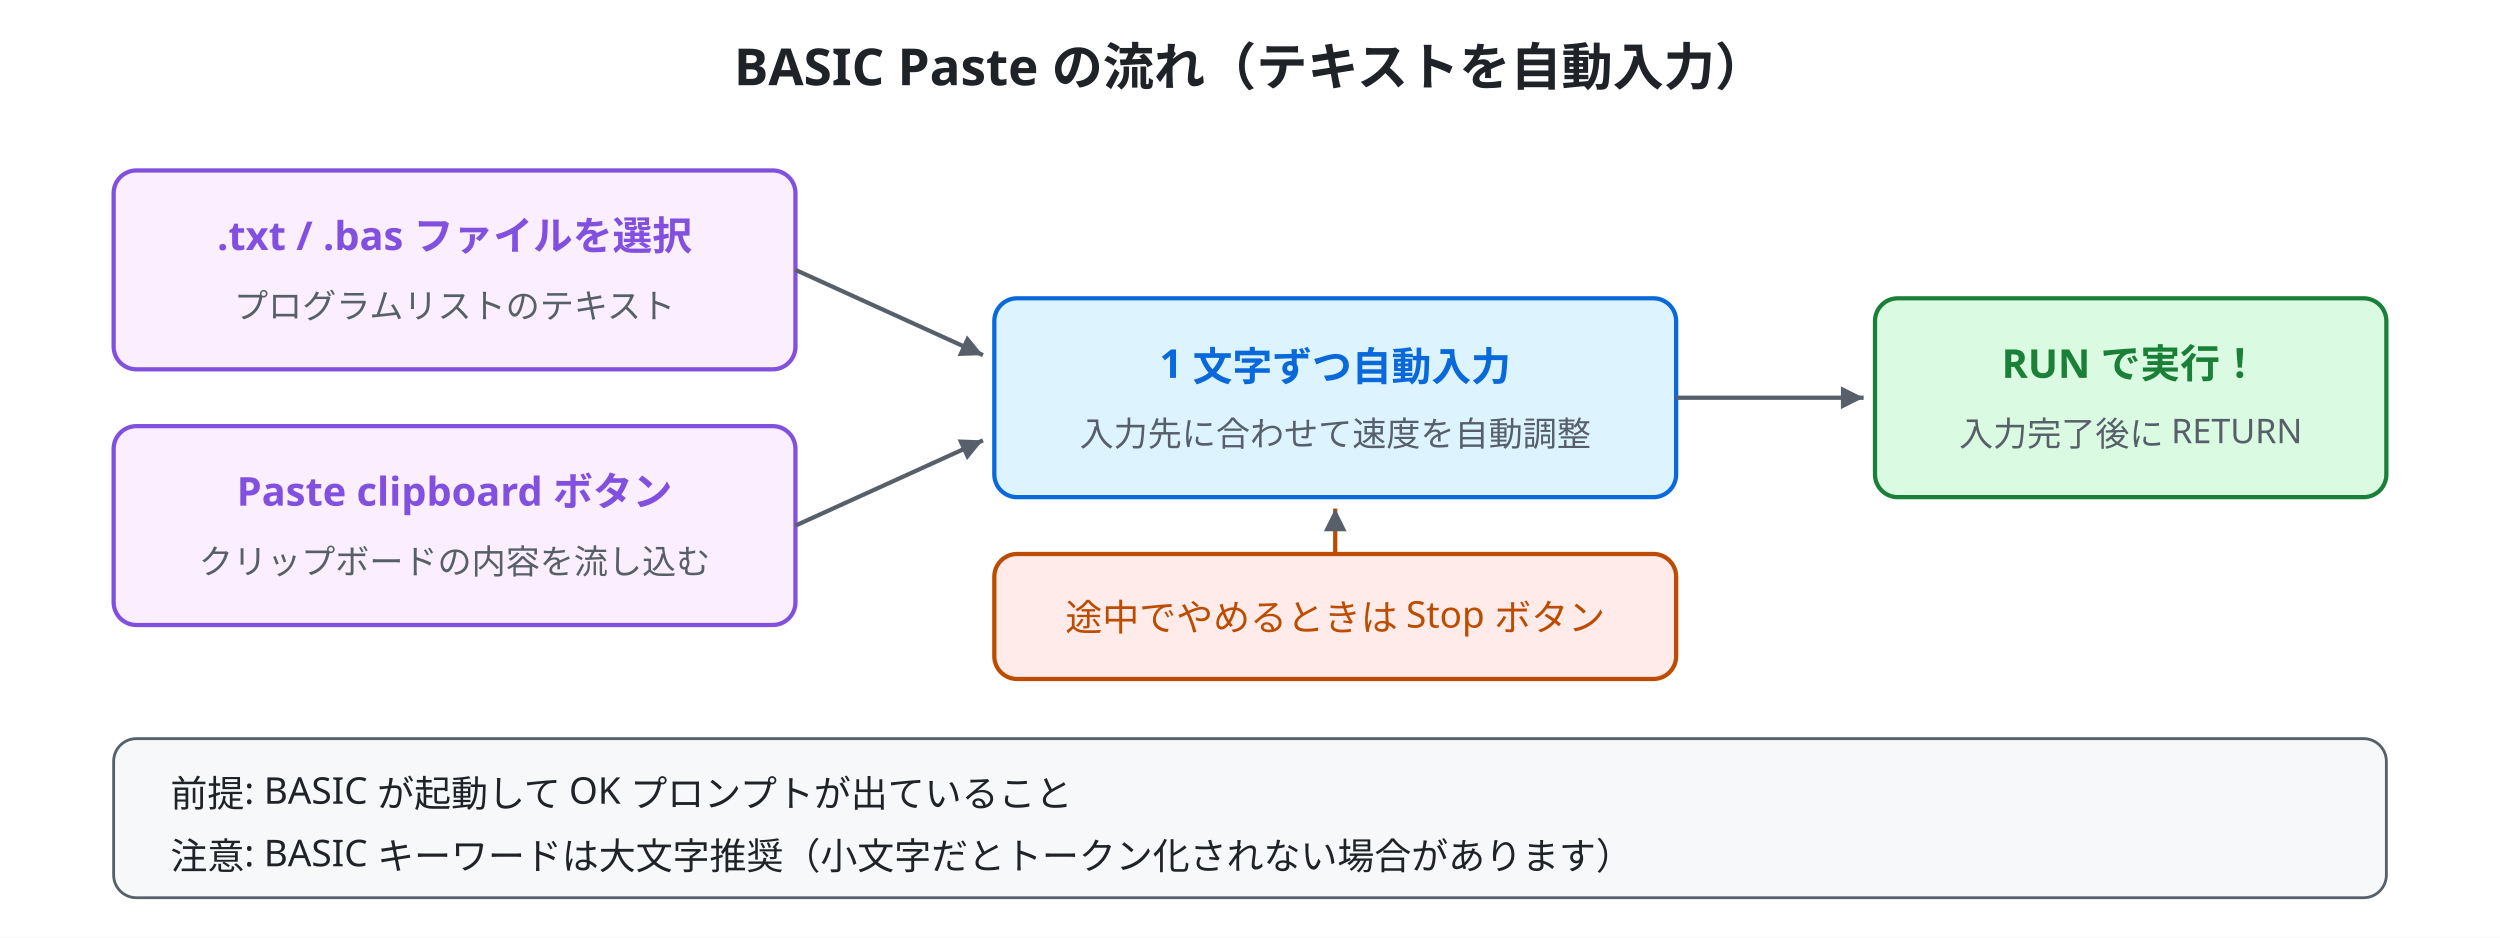
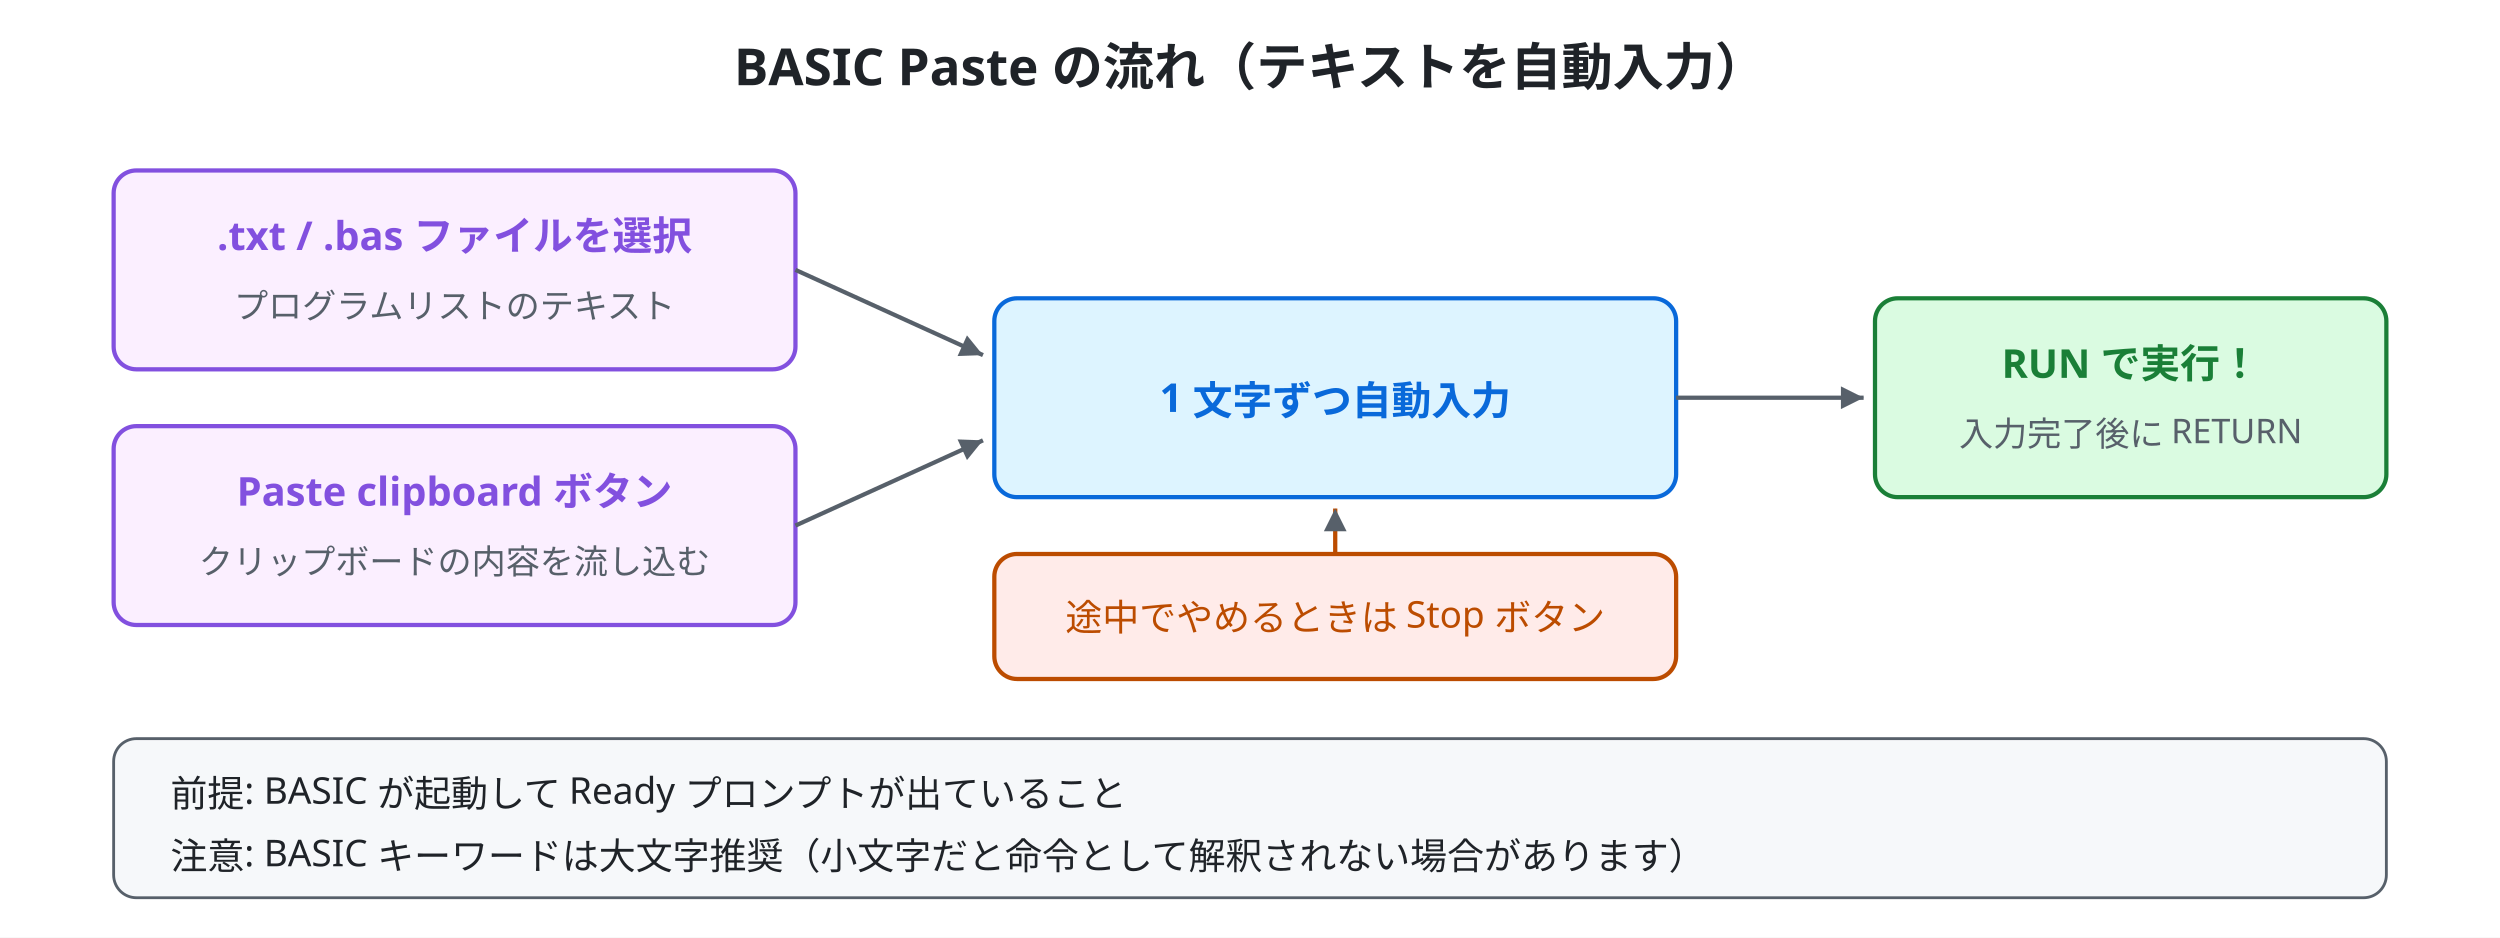
<svg xmlns="http://www.w3.org/2000/svg" viewBox="0 0 880 330" width="880" height="330">
  <defs>
    <marker id="ah" markerWidth="10" markerHeight="10" refX="8" refY="4" orient="auto" markerUnits="userSpaceOnUse">
      <path d="M0,0 L8,4 L0,8 z" fill="#57606a" />
    </marker>
  </defs>
  <rect x="0" y="0" width="880" height="330" fill="#ffffff" />
  <text x="440" y="30" font-family="sans-serif" font-size="18" font-weight="bold" fill="#1f2328" text-anchor="middle">BASIC Paste の流れ（テキストを自動入力）</text>
  <rect x="40" y="60" width="240" height="70" rx="8" fill="#fbefff" stroke="#8250df" stroke-width="1.5" />
  <text x="160" y="88" font-family="sans-serif" font-size="14" font-weight="bold" fill="#8250df" text-anchor="middle">.txt / .bas ファイルを選択</text>
  <text x="160" y="112" font-family="sans-serif" font-size="12" fill="#57606a" text-anchor="middle">プログラムリストのテキスト</text>
  <rect x="40" y="150" width="240" height="70" rx="8" fill="#fbefff" stroke="#8250df" stroke-width="1.5" />
  <text x="160" y="178" font-family="sans-serif" font-size="14" font-weight="bold" fill="#8250df" text-anchor="middle">Paste clipboard ボタン</text>
  <text x="160" y="202" font-family="sans-serif" font-size="12" fill="#57606a" text-anchor="middle">クリップボードの内容を流し込む</text>
  <line x1="280" y1="95" x2="346" y2="125" stroke="#57606a" stroke-width="1.5" marker-end="url(#ah)" />
  <line x1="280" y1="185" x2="346" y2="155" stroke="#57606a" stroke-width="1.5" marker-end="url(#ah)" />
  <rect x="350" y="105" width="240" height="70" rx="8" fill="#ddf4ff" stroke="#0969da" stroke-width="1.5" />
-   <text x="470" y="133" font-family="sans-serif" font-size="14" font-weight="bold" fill="#0969da" text-anchor="middle">1 文字ずつ自動入力</text>
-   <text x="470" y="157" font-family="sans-serif" font-size="12" fill="#57606a" text-anchor="middle">入力先に合わせて速度を自動調整</text>
+   <text x="470" y="145" font-family="sans-serif" font-size="14" font-weight="bold" fill="#0969da" text-anchor="middle">1 文字ずつ自動入力</text>
  <line x1="590" y1="140" x2="656" y2="140" stroke="#57606a" stroke-width="1.5" marker-end="url(#ah)" />
  <rect x="660" y="105" width="180" height="70" rx="8" fill="#dafbe1" stroke="#1a7f37" stroke-width="1.5" />
  <text x="750" y="133" font-family="sans-serif" font-size="14" font-weight="bold" fill="#1a7f37" text-anchor="middle">RUN で実行！</text>
  <text x="750" y="157" font-family="sans-serif" font-size="12" fill="#57606a" text-anchor="middle">入力完了後に RETURN</text>
  <rect x="350" y="195" width="240" height="44" rx="8" fill="#ffebe9" stroke="#bc4c00" stroke-width="1.5" />
  <text x="470" y="222" font-family="sans-serif" font-size="13" fill="#bc4c00" text-anchor="middle">途中でやめるときは Stop ボタン</text>
  <line x1="470" y1="195" x2="470" y2="179" stroke="#bc4c00" stroke-width="1.5" marker-end="url(#ah)" />
  <rect x="40" y="260" width="800" height="56" rx="8" fill="#f6f8fa" stroke="#57606a" />
-   <text x="60" y="284" font-family="sans-serif" font-size="13" fill="#1f2328">前提: BASIC が起動して OK プロンプトが出ていること</text>
-   <text x="60" y="306" font-family="sans-serif" font-size="13" fill="#1f2328">注意: BASIC キーワードは大文字推奨（小文字だとトークン化されない場合があります）</text>
+   <text x="60" y="284" font-family="sans-serif" font-size="13" fill="#1f2328">前提: BASIC が起動して Ready プロンプトが出ていること</text>
+   <text x="60" y="306" font-family="sans-serif" font-size="13" fill="#1f2328">注意: BASIC キーワードは大文字推奨（小文字だと命令として解釈されない場合があります）</text>
</svg>
